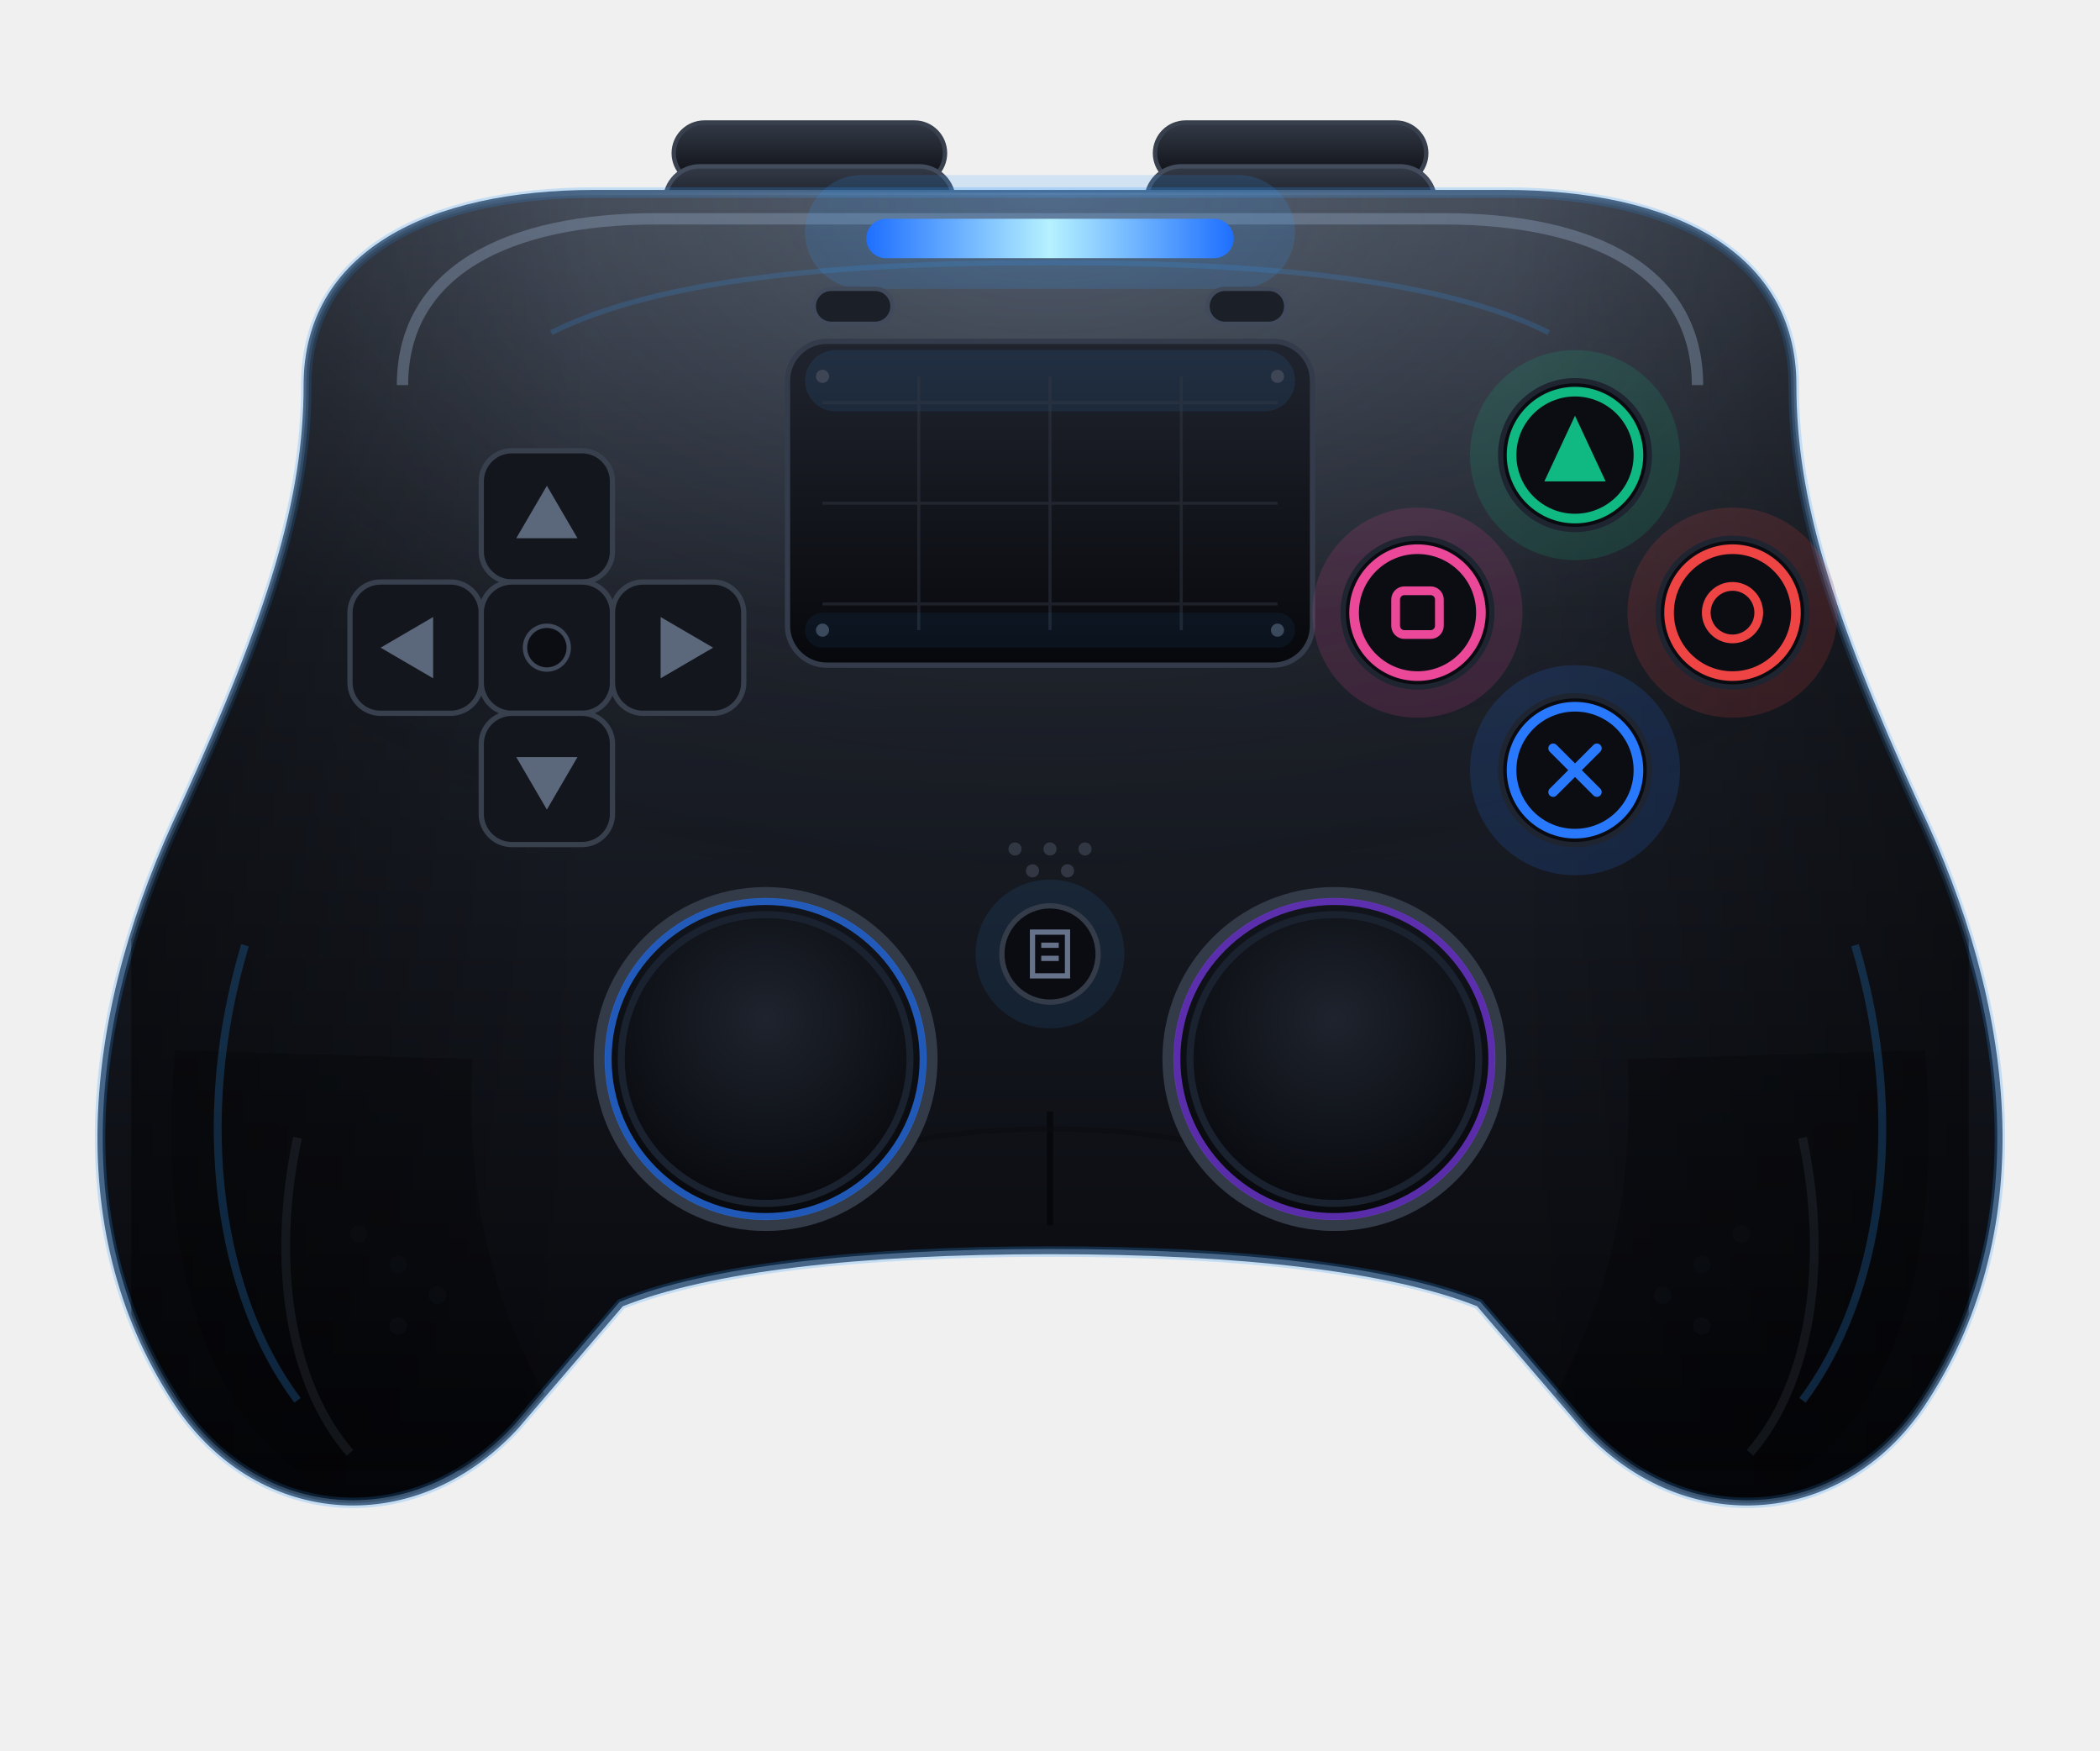
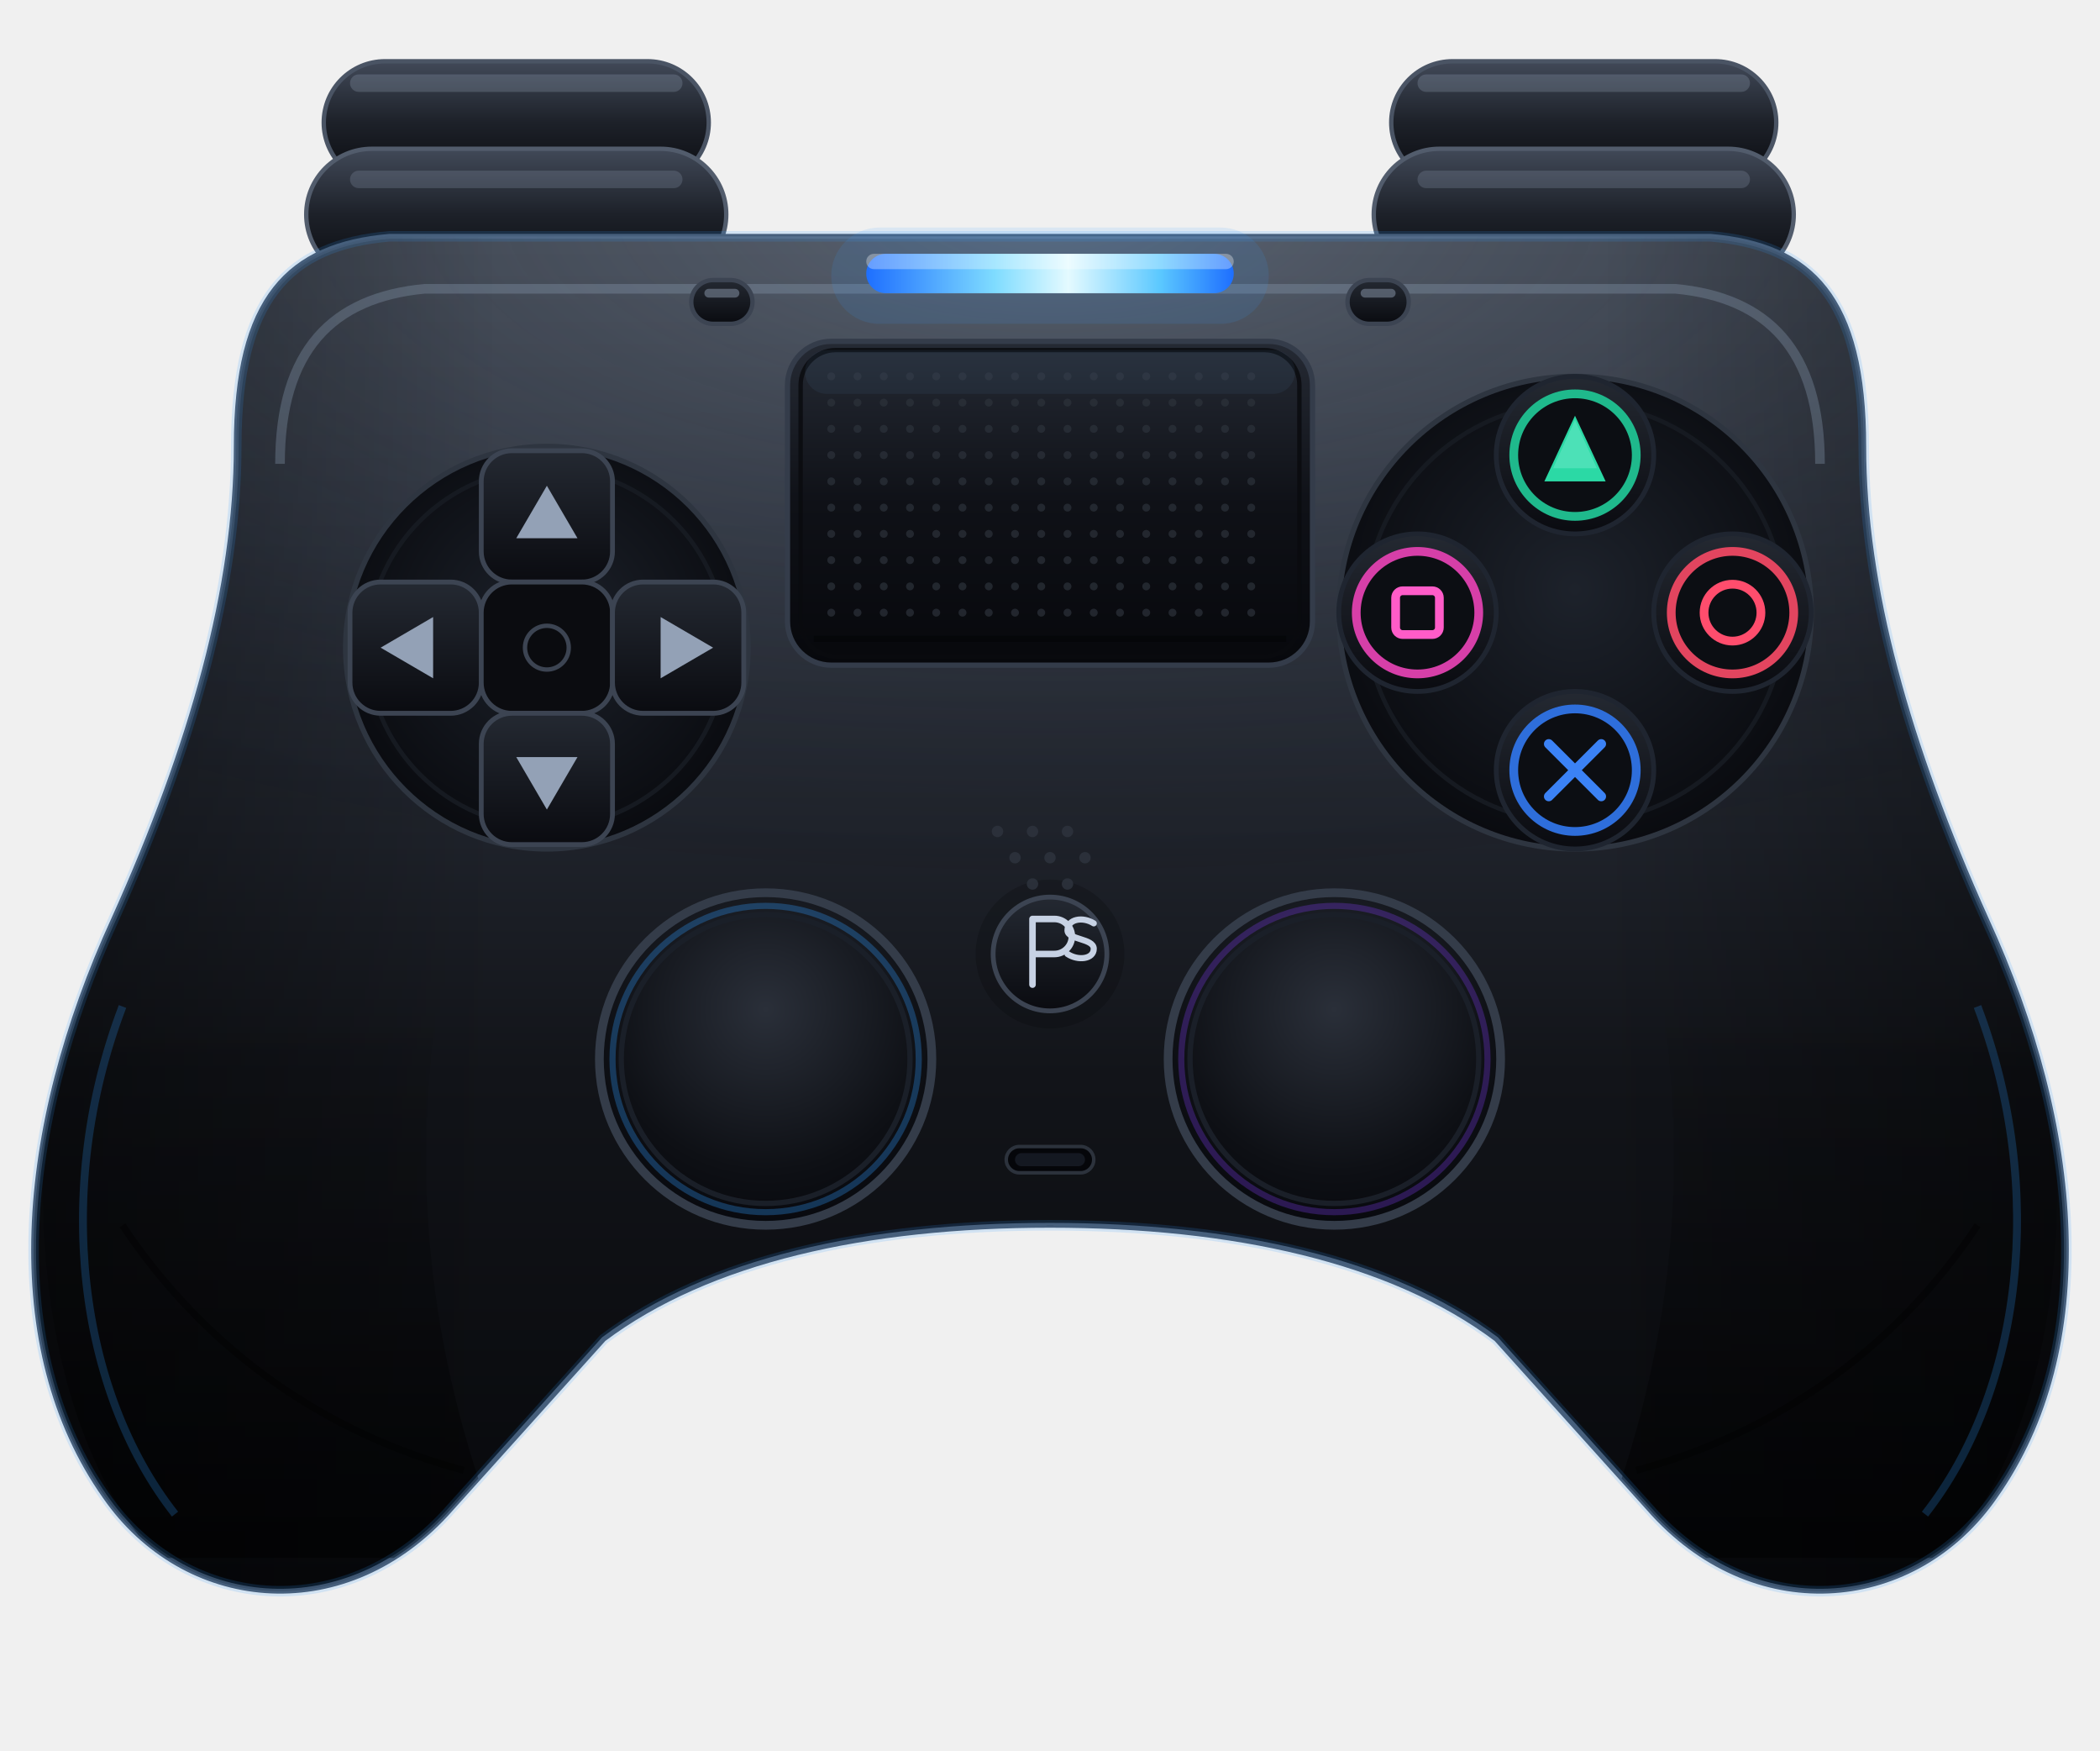
<svg xmlns="http://www.w3.org/2000/svg" viewBox="60 20 480 400" width="480" height="400">
  <defs>
    <linearGradient id="bodyGrad" x1="0" y1="0" x2="0" y2="1">
-       <stop offset="0" stop-color="#414855" />
-       <stop offset="0.32" stop-color="#1d212a" />
-       <stop offset="1" stop-color="#05060a" />
-     </linearGradient>
-     <linearGradient id="sideShade" x1="0" y1="0" x2="1" y2="0">
-       <stop offset="0" stop-color="#000000" stop-opacity="0.4" />
-       <stop offset="0.25" stop-color="#000000" stop-opacity="0" />
-       <stop offset="0.75" stop-color="#000000" stop-opacity="0" />
-       <stop offset="1" stop-color="#000000" stop-opacity="0.4" />
-     </linearGradient>
-     <radialGradient id="topSheen" cx="0.5" cy="0.02" r="0.85">
-       <stop offset="0" stop-color="#a8bdd8" stop-opacity="0.22" />
+       <stop offset="0" stop-color="#3A414D" />
+       <stop offset="0.22" stop-color="#2E3440" />
+       <stop offset="0.62" stop-color="#121419" />
+       <stop offset="1" stop-color="#07080B" />
+     </linearGradient>
+     <linearGradient id="bodyShade" x1="0" y1="0" x2="1" y2="0">
+       <stop offset="0" stop-color="#000000" stop-opacity="0.42" />
+       <stop offset="0.24" stop-color="#000000" stop-opacity="0" />
+       <stop offset="0.76" stop-color="#000000" stop-opacity="0" />
+       <stop offset="1" stop-color="#000000" stop-opacity="0.42" />
+     </linearGradient>
+     <radialGradient id="topSheen" cx="0.5" cy="0.04" r="0.8">
+       <stop offset="0" stop-color="#C7D6EA" stop-opacity="0.24" />
      <stop offset="1" stop-color="#000000" stop-opacity="0" />
    </radialGradient>
-     <radialGradient id="gripGrad" cx="0.5" cy="0.18" r="0.95">
-       <stop offset="0" stop-color="#242a35" />
-       <stop offset="1" stop-color="#04050a" />
-     </radialGradient>
+     <linearGradient id="gripFade" x1="0" y1="0" x2="0" y2="1">
+       <stop offset="0" stop-color="#000000" stop-opacity="0" />
+       <stop offset="0.55" stop-color="#000000" stop-opacity="0.25" />
+       <stop offset="1" stop-color="#000000" stop-opacity="0.55" />
+     </linearGradient>
    <linearGradient id="padGrad" x1="0" y1="0" x2="0" y2="1">
-       <stop offset="0" stop-color="#20242e" />
-       <stop offset="1" stop-color="#07080c" />
+       <stop offset="0" stop-color="#252A34" />
+       <stop offset="0.5" stop-color="#0F1117" />
+       <stop offset="1" stop-color="#07080C" />
+     </linearGradient>
+     <linearGradient id="shoulderGrad" x1="0" y1="0" x2="0" y2="1">
+       <stop offset="0" stop-color="#414958" />
+       <stop offset="0.5" stop-color="#1D2129" />
+       <stop offset="1" stop-color="#090A0E" />
    </linearGradient>
    <linearGradient id="lightGrad" x1="0" y1="0" x2="1" y2="0">
-       <stop offset="0" stop-color="#1e6fff" />
-       <stop offset="0.5" stop-color="#b6f1ff" />
-       <stop offset="1" stop-color="#1e6fff" />
-     </linearGradient>
-     <linearGradient id="shoulderGrad" x1="0" y1="0" x2="0" y2="1">
-       <stop offset="0" stop-color="#333a47" />
-       <stop offset="1" stop-color="#0a0b10" />
-     </linearGradient>
-     <radialGradient id="stickBase" cx="0.5" cy="0.38" r="0.7">
-       <stop offset="0" stop-color="#1e232d" />
-       <stop offset="1" stop-color="#030407" />
-     </radialGradient>
-     <path id="bodyPath" d="M130 108 C130 78 158 64 196 64 L404 64 C442 64 470 78 470 108              C470 134 478 160 498 204 C520 250 526 300 500 340              C482 368 446 372 422 346 L398 318              C378 310 344 306 300 306 C256 306 222 310 202 318              L178 346 C154 372 118 368 100 340              C74 300 80 250 102 204 C122 160 130 134 130 108 Z" />
+       <stop offset="0" stop-color="#1E6FFF" />
+       <stop offset="0.35" stop-color="#7FDCFF" />
+       <stop offset="0.55" stop-color="#E4FAFF" />
+       <stop offset="0.8" stop-color="#5BC8FF" />
+       <stop offset="1" stop-color="#1E6FFF" />
+     </linearGradient>
+     <radialGradient id="stickHousing" cx="0.5" cy="0.35" r="0.75">
+       <stop offset="0" stop-color="#2A2F39" />
+       <stop offset="0.65" stop-color="#0E1015" />
+       <stop offset="1" stop-color="#04050A" />
+     </radialGradient>
+     <radialGradient id="knobGrad" cx="0.38" cy="0.3" r="0.8">
+       <stop offset="0" stop-color="#4E5663" />
+       <stop offset="0.45" stop-color="#272C35" />
+       <stop offset="1" stop-color="#0A0B10" />
+     </radialGradient>
+     <radialGradient id="knobDish" cx="0.5" cy="0.45" r="0.65">
+       <stop offset="0" stop-color="#1C2028" />
+       <stop offset="1" stop-color="#07080C" />
+     </radialGradient>
+     <linearGradient id="btnBase" x1="0" y1="0" x2="0" y2="1">
+       <stop offset="0" stop-color="#242932" />
+       <stop offset="1" stop-color="#0A0B10" />
+     </linearGradient>
+     <radialGradient id="recess" cx="0.5" cy="0.45" r="0.62">
+       <stop offset="0" stop-color="#1D222B" />
+       <stop offset="1" stop-color="#07080C" />
+     </radialGradient>
+     <path id="bodyPath" d="M114 122 C114 88 126 76 149 74 L451 74 C474 76 486 88 486 122 C486 154 496 190 514 230 C536 278 540 328 516 362 C498 388 462 392 438 366 L402 326 C378 308 342 300 300 300 C258 300 222 308 198 326 L162 366 C138 392 102 388 84 362 C60 328 64 278 86 230 C104 190 114 154 114 122 Z" />
    <clipPath id="bodyClip">
      <use href="#bodyPath" />
    </clipPath>
  </defs>
-   <rect id="l2" x="214" y="48" width="62" height="14" rx="7" fill="url(#shoulderGrad)" stroke="#38404e" stroke-width="1" />
-   <rect id="r2" x="324" y="48" width="62" height="14" rx="7" fill="url(#shoulderGrad)" stroke="#38404e" stroke-width="1" />
-   <rect id="l1" x="212" y="58" width="66" height="16" rx="8" fill="url(#shoulderGrad)" stroke="#434c5c" stroke-width="1" />
-   <rect id="r1" x="322" y="58" width="66" height="16" rx="8" fill="url(#shoulderGrad)" stroke="#434c5c" stroke-width="1" />
-   <use href="#bodyPath" fill="url(#bodyGrad)" stroke="#4e5767" stroke-width="1.2" />
-   <use href="#bodyPath" fill="none" stroke="#2f9bff" stroke-width="2.4" stroke-opacity="0.22" />
-   <g clip-path="url(#bodyClip)">
-     <rect x="140" y="60" width="320" height="200" fill="url(#topSheen)" />
-     <rect x="90" y="40" width="420" height="350" fill="url(#sideShade)" />
-     <path d="M100 260 C96 305 106 340 128 356 L196 356 C176 330 166 300 168 262 Z" fill="#000000" opacity="0.22" />
-     <path d="M500 260 C504 305 494 340 472 356 L404 356 C424 330 434 300 432 262 Z" fill="#000000" opacity="0.22" />
-     <g fill="#0a0c11" opacity="0.8">
-       <circle cx="142" cy="302" r="2" />
-       <circle cx="151" cy="309" r="2" />
-       <circle cx="160" cy="316" r="2" />
-       <circle cx="151" cy="323" r="2" />
-       <circle cx="458" cy="302" r="2" />
-       <circle cx="449" cy="309" r="2" />
-       <circle cx="440" cy="316" r="2" />
-       <circle cx="449" cy="323" r="2" />
-     </g>
-     <path d="M300 274 V300" stroke="#000000" stroke-width="1.4" opacity="0.5" />
-     <path d="M240 292 C255 282 275 278 300 278 C325 278 345 282 360 292" fill="none" stroke="#0a0c11" stroke-width="1.2" opacity="0.6" />
-     <path d="M152 108 C152 82 176 70 210 70 L390 70 C424 70 448 82 448 108" fill="none" stroke="#8fa3bf" stroke-width="2.6" stroke-opacity="0.40" />
-     <path d="M186 96 C210 84 250 80 300 80 C350 80 390 84 414 96" fill="none" stroke="#2f9bff" stroke-width="1.2" stroke-opacity="0.18" />
-     <path d="M116 236 C104 276 110 316 128 340" fill="none" stroke="#2f9bff" stroke-width="1.8" stroke-opacity="0.22" />
-     <path d="M484 236 C496 276 490 316 472 340" fill="none" stroke="#2f9bff" stroke-width="1.8" stroke-opacity="0.22" />
-     <path d="M128 280 C122 308 126 336 140 352" fill="none" stroke="#8fa3bf" stroke-width="2" stroke-opacity="0.10" />
-     <path d="M472 280 C478 308 474 336 460 352" fill="none" stroke="#8fa3bf" stroke-width="2" stroke-opacity="0.10" />
-   </g>
-   <rect id="lightbar-glow" x="244" y="60" width="112" height="26" rx="13" fill="#2f9bff" opacity="0.16" />
-   <rect id="lightbar" x="258" y="70" width="84" height="9" rx="4.5" fill="url(#lightGrad)" />
-   <rect id="touchpad" x="240" y="98" width="120" height="74" rx="9" fill="url(#padGrad)" stroke="#343c4b" stroke-width="1.2" />
-   <rect x="244" y="100" width="112" height="14" rx="7" fill="#2f9bff" opacity="0.10" />
-   <g stroke="#2f3542" stroke-width="0.7" opacity="0.5">
-     <path d="M248 112 H352 M248 135 H352 M248 158 H352" />
-     <path d="M270 106 V164 M300 106 V164 M330 106 V164" />
-   </g>
-   <g fill="#414958" opacity="0.9">
-     <circle cx="248" cy="106" r="1.5" />
-     <circle cx="352" cy="106" r="1.5" />
-     <circle cx="248" cy="164" r="1.5" />
-     <circle cx="352" cy="164" r="1.5" />
-   </g>
-   <rect x="244" y="160" width="112" height="8" rx="4" fill="#2f9bff" opacity="0.07" />
-   <rect id="button-share" x="246" y="86" width="18" height="8" rx="4" fill="#1b1f27" stroke="#414a5a" stroke-width="1" />
-   <rect id="button-options" x="336" y="86" width="18" height="8" rx="4" fill="#1b1f27" stroke="#414a5a" stroke-width="1" />
-   <g fill="#14161d" stroke="#38404e" stroke-width="1.2">
-     <rect id="dpad-up" x="170" y="123" width="30" height="30" rx="7" />
-     <rect id="dpad-left" x="140" y="153" width="30" height="30" rx="7" />
-     <rect id="dpad-center" x="170" y="153" width="30" height="30" rx="7" />
-     <rect id="dpad-right" x="200" y="153" width="30" height="30" rx="7" />
-     <rect id="dpad-down" x="170" y="183" width="30" height="30" rx="7" />
-   </g>
-   <path d="M185 131 L192 143 H178 Z" fill="#5b677b" />
-   <path d="M185 205 L178 193 H192 Z" fill="#5b677b" />
-   <path d="M147 168 L159 161 V175 Z" fill="#5b677b" />
-   <path d="M223 168 L211 161 V175 Z" fill="#5b677b" />
-   <circle cx="185" cy="168" r="5" fill="#0b0d12" stroke="#414a5a" stroke-width="1" />
-   <g opacity="0.16">
-     <circle cx="420" cy="124" r="24" fill="#10B981" />
-     <circle cx="456" cy="160" r="24" fill="#EF4444" />
-     <circle cx="384" cy="160" r="24" fill="#EC4899" />
-     <circle cx="420" cy="196" r="24" fill="#2979FF" />
-   </g>
-   <g id="button-triangle">
-     <circle cx="420" cy="124" r="17" fill="#0a0b10" stroke="#1e2430" stroke-width="1.2" />
-     <circle cx="420" cy="124" r="14.5" fill="#0b0d12" stroke="#10B981" stroke-width="2.2" />
-     <path d="M420 115 L427 130 H413 Z" fill="#10B981" />
-   </g>
-   <g id="button-circle">
-     <circle cx="456" cy="160" r="17" fill="#0a0b10" stroke="#1e2430" stroke-width="1.2" />
-     <circle cx="456" cy="160" r="14.5" fill="#0b0d12" stroke="#EF4444" stroke-width="2.2" />
-     <circle cx="456" cy="160" r="6" fill="none" stroke="#EF4444" stroke-width="2" />
-   </g>
-   <g id="button-square">
-     <circle cx="384" cy="160" r="17" fill="#0a0b10" stroke="#1e2430" stroke-width="1.2" />
-     <circle cx="384" cy="160" r="14.5" fill="#0b0d12" stroke="#EC4899" stroke-width="2.2" />
-     <rect x="379" y="155" width="10" height="10" rx="2" fill="none" stroke="#EC4899" stroke-width="2" />
-   </g>
-   <g id="button-cross">
-     <circle cx="420" cy="196" r="17" fill="#0a0b10" stroke="#1e2430" stroke-width="1.2" />
-     <circle cx="420" cy="196" r="14.5" fill="#0b0d12" stroke="#2979FF" stroke-width="2.2" />
-     <path d="M415 191 L425 201 M425 191 L415 201" stroke="#2979FF" stroke-width="2.2" stroke-linecap="round" />
-   </g>
-   <g fill="#353b47" opacity="0.9">
-     <circle cx="292" cy="214" r="1.5" />
-     <circle cx="300" cy="214" r="1.5" />
-     <circle cx="308" cy="214" r="1.5" />
-     <circle cx="296" cy="219" r="1.5" />
-     <circle cx="304" cy="219" r="1.5" />
-   </g>
-   <circle cx="300" cy="238" r="17" fill="#2f9bff" opacity="0.10" />
-   <circle id="button-ps" cx="300" cy="238" r="11" fill="#0a0c11" stroke="#353c49" stroke-width="1.2" />
-   <path d="M296 233 h8 v10 h-8 z M298 236 h4 M298 239 h4" fill="none" stroke="#66718a" stroke-width="1.2" />
-   <g id="left-analog">
-     <circle cx="235" cy="262" r="38" fill="url(#stickBase)" stroke="#333b48" stroke-width="2.6" />
-     <circle cx="235" cy="262" r="33" fill="none" stroke="#1a222f" stroke-width="1.6" />
-     <circle cx="235" cy="262" r="36" fill="none" stroke="#2979FF" stroke-width="1.6" opacity="0.7" />
-   </g>
-   <g id="right-analog">
-     <circle cx="365" cy="262" r="38" fill="url(#stickBase)" stroke="#333b48" stroke-width="2.6" />
-     <circle cx="365" cy="262" r="33" fill="none" stroke="#1a222f" stroke-width="1.6" />
-     <circle cx="365" cy="262" r="36" fill="none" stroke="#7C3AED" stroke-width="1.6" opacity="0.7" />
+   <g id="triggers">
+     <rect id="button-l2" x="134" y="34" width="88" height="28" rx="14" fill="url(#shoulderGrad)" stroke="#4A5464" stroke-width="1" />
+     <rect id="button-r2" x="378" y="34" width="88" height="28" rx="14" fill="url(#shoulderGrad)" stroke="#4A5464" stroke-width="1" />
+     <rect x="140" y="37" width="76" height="4" rx="2" fill="#9AAAC0" opacity="0.25" />
+     <rect x="384" y="37" width="76" height="4" rx="2" fill="#9AAAC0" opacity="0.25" />
+   </g>
+   <g id="shoulder-buttons">
+     <rect id="button-l1" x="130" y="54" width="96" height="30" rx="15" fill="url(#shoulderGrad)" stroke="#525C6C" stroke-width="1" />
+     <rect id="button-r1" x="374" y="54" width="96" height="30" rx="15" fill="url(#shoulderGrad)" stroke="#525C6C" stroke-width="1" />
+     <rect x="140" y="59" width="76" height="4" rx="2" fill="#A6B6CC" opacity="0.20" />
+     <rect x="384" y="59" width="76" height="4" rx="2" fill="#A6B6CC" opacity="0.20" />
+   </g>
+   <g id="controller-body">
+     <use href="#bodyPath" fill="url(#bodyGrad)" stroke="#4B5464" stroke-width="1.1" />
+     <g clip-path="url(#bodyClip)">
+       <rect x="60" y="60" width="480" height="200" fill="url(#topSheen)" />
+       <rect x="58" y="50" width="484" height="350" fill="url(#bodyShade)" />
+       <path d="M74 250 C64 300 72 350 96 376 L176 376 C158 332 154 290 160 250 Z" fill="url(#gripFade)" />
+       <path d="M526 250 C536 300 528 350 504 376 L424 376 C442 332 446 290 440 250 Z" fill="url(#gripFade)" />
+       <path d="M88 300 C108 330 136 348 166 356" fill="none" stroke="#000000" stroke-width="1.6" opacity="0.4" />
+       <path d="M512 300 C492 330 464 348 434 356" fill="none" stroke="#000000" stroke-width="1.6" opacity="0.4" />
+       <path d="M300 300 V324" stroke="#000000" stroke-width="1.6" opacity="0.4" />
+       <path d="M124 126 C124 100 136 88 157 86 L443 86 C464 88 476 100 476 126" fill="none" stroke="#93A7C0" stroke-width="2.2" stroke-opacity="0.30" />
+       <path d="M88 250 C72 292 78 338 100 366" fill="none" stroke="#2F9BFF" stroke-width="1.8" stroke-opacity="0.22" />
+       <path d="M512 250 C528 292 522 338 500 366" fill="none" stroke="#2F9BFF" stroke-width="1.8" stroke-opacity="0.22" />
+     </g>
+     <use href="#bodyPath" fill="none" stroke="#2F9BFF" stroke-width="2.4" stroke-opacity="0.16" />
+   </g>
+   <g id="touchpad-group">
+     <rect x="250" y="72" width="100" height="22" rx="11" fill="#2F9BFF" opacity="0.12" />
+     <rect id="lightbar" x="258" y="78" width="84" height="9" rx="4.5" fill="url(#lightGrad)" />
+     <rect x="258" y="78" width="84" height="3.5" rx="1.75" fill="#FFFFFF" opacity="0.32" />
+     <rect id="touchpad" x="240" y="98" width="120" height="74" rx="10" fill="url(#padGrad)" stroke="#343C4A" stroke-width="1.2" />
+     <rect x="243" y="100" width="114" height="70" rx="8" fill="none" stroke="#090A0E" stroke-width="1" opacity="0.85" />
+     <g fill="#2C323B" opacity="0.7">
+       <circle cx="250" cy="106" r="0.9" />
+       <circle cx="256" cy="106" r="0.9" />
+       <circle cx="262" cy="106" r="0.9" />
+       <circle cx="268" cy="106" r="0.9" />
+       <circle cx="274" cy="106" r="0.9" />
+       <circle cx="280" cy="106" r="0.9" />
+       <circle cx="286" cy="106" r="0.9" />
+       <circle cx="292" cy="106" r="0.9" />
+       <circle cx="298" cy="106" r="0.9" />
+       <circle cx="304" cy="106" r="0.9" />
+       <circle cx="310" cy="106" r="0.9" />
+       <circle cx="316" cy="106" r="0.9" />
+       <circle cx="322" cy="106" r="0.9" />
+       <circle cx="328" cy="106" r="0.9" />
+       <circle cx="334" cy="106" r="0.9" />
+       <circle cx="340" cy="106" r="0.9" />
+       <circle cx="346" cy="106" r="0.9" />
+       <circle cx="250" cy="112" r="0.9" />
+       <circle cx="256" cy="112" r="0.9" />
+       <circle cx="262" cy="112" r="0.9" />
+       <circle cx="268" cy="112" r="0.9" />
+       <circle cx="274" cy="112" r="0.9" />
+       <circle cx="280" cy="112" r="0.9" />
+       <circle cx="286" cy="112" r="0.9" />
+       <circle cx="292" cy="112" r="0.9" />
+       <circle cx="298" cy="112" r="0.9" />
+       <circle cx="304" cy="112" r="0.9" />
+       <circle cx="310" cy="112" r="0.9" />
+       <circle cx="316" cy="112" r="0.9" />
+       <circle cx="322" cy="112" r="0.9" />
+       <circle cx="328" cy="112" r="0.9" />
+       <circle cx="334" cy="112" r="0.9" />
+       <circle cx="340" cy="112" r="0.9" />
+       <circle cx="346" cy="112" r="0.9" />
+       <circle cx="250" cy="118" r="0.9" />
+       <circle cx="256" cy="118" r="0.9" />
+       <circle cx="262" cy="118" r="0.9" />
+       <circle cx="268" cy="118" r="0.9" />
+       <circle cx="274" cy="118" r="0.9" />
+       <circle cx="280" cy="118" r="0.9" />
+       <circle cx="286" cy="118" r="0.9" />
+       <circle cx="292" cy="118" r="0.9" />
+       <circle cx="298" cy="118" r="0.9" />
+       <circle cx="304" cy="118" r="0.9" />
+       <circle cx="310" cy="118" r="0.9" />
+       <circle cx="316" cy="118" r="0.9" />
+       <circle cx="322" cy="118" r="0.9" />
+       <circle cx="328" cy="118" r="0.9" />
+       <circle cx="334" cy="118" r="0.9" />
+       <circle cx="340" cy="118" r="0.9" />
+       <circle cx="346" cy="118" r="0.9" />
+       <circle cx="250" cy="124" r="0.9" />
+       <circle cx="256" cy="124" r="0.9" />
+       <circle cx="262" cy="124" r="0.9" />
+       <circle cx="268" cy="124" r="0.9" />
+       <circle cx="274" cy="124" r="0.9" />
+       <circle cx="280" cy="124" r="0.9" />
+       <circle cx="286" cy="124" r="0.9" />
+       <circle cx="292" cy="124" r="0.9" />
+       <circle cx="298" cy="124" r="0.9" />
+       <circle cx="304" cy="124" r="0.9" />
+       <circle cx="310" cy="124" r="0.9" />
+       <circle cx="316" cy="124" r="0.9" />
+       <circle cx="322" cy="124" r="0.9" />
+       <circle cx="328" cy="124" r="0.9" />
+       <circle cx="334" cy="124" r="0.9" />
+       <circle cx="340" cy="124" r="0.9" />
+       <circle cx="346" cy="124" r="0.9" />
+       <circle cx="250" cy="130" r="0.9" />
+       <circle cx="256" cy="130" r="0.9" />
+       <circle cx="262" cy="130" r="0.9" />
+       <circle cx="268" cy="130" r="0.9" />
+       <circle cx="274" cy="130" r="0.9" />
+       <circle cx="280" cy="130" r="0.9" />
+       <circle cx="286" cy="130" r="0.9" />
+       <circle cx="292" cy="130" r="0.9" />
+       <circle cx="298" cy="130" r="0.9" />
+       <circle cx="304" cy="130" r="0.9" />
+       <circle cx="310" cy="130" r="0.9" />
+       <circle cx="316" cy="130" r="0.9" />
+       <circle cx="322" cy="130" r="0.9" />
+       <circle cx="328" cy="130" r="0.9" />
+       <circle cx="334" cy="130" r="0.9" />
+       <circle cx="340" cy="130" r="0.9" />
+       <circle cx="346" cy="130" r="0.9" />
+       <circle cx="250" cy="136" r="0.9" />
+       <circle cx="256" cy="136" r="0.9" />
+       <circle cx="262" cy="136" r="0.9" />
+       <circle cx="268" cy="136" r="0.9" />
+       <circle cx="274" cy="136" r="0.9" />
+       <circle cx="280" cy="136" r="0.9" />
+       <circle cx="286" cy="136" r="0.9" />
+       <circle cx="292" cy="136" r="0.9" />
+       <circle cx="298" cy="136" r="0.9" />
+       <circle cx="304" cy="136" r="0.9" />
+       <circle cx="310" cy="136" r="0.9" />
+       <circle cx="316" cy="136" r="0.9" />
+       <circle cx="322" cy="136" r="0.9" />
+       <circle cx="328" cy="136" r="0.9" />
+       <circle cx="334" cy="136" r="0.9" />
+       <circle cx="340" cy="136" r="0.9" />
+       <circle cx="346" cy="136" r="0.9" />
+       <circle cx="250" cy="142" r="0.9" />
+       <circle cx="256" cy="142" r="0.9" />
+       <circle cx="262" cy="142" r="0.9" />
+       <circle cx="268" cy="142" r="0.9" />
+       <circle cx="274" cy="142" r="0.9" />
+       <circle cx="280" cy="142" r="0.9" />
+       <circle cx="286" cy="142" r="0.9" />
+       <circle cx="292" cy="142" r="0.9" />
+       <circle cx="298" cy="142" r="0.9" />
+       <circle cx="304" cy="142" r="0.9" />
+       <circle cx="310" cy="142" r="0.9" />
+       <circle cx="316" cy="142" r="0.9" />
+       <circle cx="322" cy="142" r="0.9" />
+       <circle cx="328" cy="142" r="0.9" />
+       <circle cx="334" cy="142" r="0.9" />
+       <circle cx="340" cy="142" r="0.9" />
+       <circle cx="346" cy="142" r="0.9" />
+       <circle cx="250" cy="148" r="0.9" />
+       <circle cx="256" cy="148" r="0.9" />
+       <circle cx="262" cy="148" r="0.9" />
+       <circle cx="268" cy="148" r="0.9" />
+       <circle cx="274" cy="148" r="0.9" />
+       <circle cx="280" cy="148" r="0.9" />
+       <circle cx="286" cy="148" r="0.9" />
+       <circle cx="292" cy="148" r="0.9" />
+       <circle cx="298" cy="148" r="0.9" />
+       <circle cx="304" cy="148" r="0.9" />
+       <circle cx="310" cy="148" r="0.9" />
+       <circle cx="316" cy="148" r="0.9" />
+       <circle cx="322" cy="148" r="0.9" />
+       <circle cx="328" cy="148" r="0.9" />
+       <circle cx="334" cy="148" r="0.9" />
+       <circle cx="340" cy="148" r="0.9" />
+       <circle cx="346" cy="148" r="0.9" />
+       <circle cx="250" cy="154" r="0.9" />
+       <circle cx="256" cy="154" r="0.9" />
+       <circle cx="262" cy="154" r="0.9" />
+       <circle cx="268" cy="154" r="0.9" />
+       <circle cx="274" cy="154" r="0.9" />
+       <circle cx="280" cy="154" r="0.9" />
+       <circle cx="286" cy="154" r="0.9" />
+       <circle cx="292" cy="154" r="0.9" />
+       <circle cx="298" cy="154" r="0.9" />
+       <circle cx="304" cy="154" r="0.9" />
+       <circle cx="310" cy="154" r="0.9" />
+       <circle cx="316" cy="154" r="0.9" />
+       <circle cx="322" cy="154" r="0.9" />
+       <circle cx="328" cy="154" r="0.9" />
+       <circle cx="334" cy="154" r="0.9" />
+       <circle cx="340" cy="154" r="0.9" />
+       <circle cx="346" cy="154" r="0.9" />
+       <circle cx="250" cy="160" r="0.9" />
+       <circle cx="256" cy="160" r="0.9" />
+       <circle cx="262" cy="160" r="0.9" />
+       <circle cx="268" cy="160" r="0.9" />
+       <circle cx="274" cy="160" r="0.9" />
+       <circle cx="280" cy="160" r="0.9" />
+       <circle cx="286" cy="160" r="0.9" />
+       <circle cx="292" cy="160" r="0.9" />
+       <circle cx="298" cy="160" r="0.9" />
+       <circle cx="304" cy="160" r="0.9" />
+       <circle cx="310" cy="160" r="0.9" />
+       <circle cx="316" cy="160" r="0.9" />
+       <circle cx="322" cy="160" r="0.9" />
+       <circle cx="328" cy="160" r="0.9" />
+       <circle cx="334" cy="160" r="0.9" />
+       <circle cx="340" cy="160" r="0.9" />
+       <circle cx="346" cy="160" r="0.9" />
+     </g>
+     <rect x="244" y="100" width="112" height="10" rx="5" fill="#7FB6FF" opacity="0.06" />
+     <path d="M246 166 H354" stroke="#000000" stroke-width="1.4" opacity="0.35" />
+   </g>
+   <g id="dpad">
+     <circle cx="185" cy="168" r="46" fill="url(#recess)" stroke="#2E3540" stroke-width="1.2" />
+     <circle cx="185" cy="168" r="41" fill="none" stroke="#161A21" stroke-width="1" />
+     <g fill="url(#btnBase)" stroke="#3C4452" stroke-width="1.1">
+       <rect id="dpad-up" x="170" y="123" width="30" height="30" rx="7" />
+       <rect id="dpad-left" x="140" y="153" width="30" height="30" rx="7" />
+       <rect x="170" y="153" width="30" height="30" rx="7" fill="#0B0C10" />
+       <rect id="dpad-right" x="200" y="153" width="30" height="30" rx="7" />
+       <rect id="dpad-down" x="170" y="183" width="30" height="30" rx="7" />
+     </g>
+     <g fill="#93A1B6">
+       <path d="M185 131 L192 143 H178 Z" />
+       <path d="M185 205 L178 193 H192 Z" />
+       <path d="M147 168 L159 161 V175 Z" />
+       <path d="M223 168 L211 161 V175 Z" />
+     </g>
+     <circle cx="185" cy="168" r="5" fill="#0A0B0F" stroke="#3C4452" stroke-width="1" />
+   </g>
+   <g id="face-buttons">
+     <circle cx="420" cy="160" r="54" fill="url(#recess)" stroke="#2E3540" stroke-width="1.2" />
+     <circle cx="420" cy="160" r="48" fill="none" stroke="#161A21" stroke-width="1" />
+     <g id="button-triangle">
+       <circle cx="420" cy="124" r="18" fill="url(#btnBase)" stroke="#1F2530" stroke-width="1.1" />
+       <circle cx="420" cy="124" r="14" fill="#0C0E13" stroke="#1FB98C" stroke-width="2" />
+       <path d="M420 115 L427 130 H413 Z" fill="#2BD9A5" />
+       <path d="M420 116 L425 127 H415 Z" fill="#9BF6E0" opacity="0.30" />
+     </g>
+     <g id="button-circle">
+       <circle cx="456" cy="160" r="18" fill="url(#btnBase)" stroke="#1F2530" stroke-width="1.1" />
+       <circle cx="456" cy="160" r="14" fill="#0C0E13" stroke="#E2455F" stroke-width="2" />
+       <circle cx="456" cy="160" r="6.5" fill="none" stroke="#FF4D6D" stroke-width="2" />
+     </g>
+     <g id="button-square">
+       <circle cx="384" cy="160" r="18" fill="url(#btnBase)" stroke="#1F2530" stroke-width="1.1" />
+       <circle cx="384" cy="160" r="14" fill="#0C0E13" stroke="#D63FA8" stroke-width="2" />
+       <rect x="379" y="155" width="10" height="10" rx="1.6" fill="none" stroke="#FF5CC8" stroke-width="2" />
+     </g>
+     <g id="button-cross">
+       <circle cx="420" cy="196" r="18" fill="url(#btnBase)" stroke="#1F2530" stroke-width="1.1" />
+       <circle cx="420" cy="196" r="14" fill="#0C0E13" stroke="#2E6EDB" stroke-width="2" />
+       <path d="M414 190 L426 202 M426 190 L414 202" stroke="#3B82F6" stroke-width="2.2" stroke-linecap="round" />
+     </g>
+   </g>
+   <g id="analog-sticks">
+     <g id="left-analog-base">
+       <circle cx="235" cy="262" r="38" fill="url(#stickHousing)" stroke="#343C49" stroke-width="2" />
+       <circle cx="235" cy="262" r="33" fill="none" stroke="#1A1F28" stroke-width="1.2" />
+       <circle cx="235" cy="262" r="35" fill="none" stroke="#2F9BFF" stroke-width="1.4" opacity="0.30" />
+     </g>
+     <g id="right-analog-base">
+       <circle cx="365" cy="262" r="38" fill="url(#stickHousing)" stroke="#343C49" stroke-width="2" />
+       <circle cx="365" cy="262" r="33" fill="none" stroke="#1A1F28" stroke-width="1.2" />
+       <circle cx="365" cy="262" r="35" fill="none" stroke="#7C3AED" stroke-width="1.4" opacity="0.30" />
+     </g>
+   </g>
+   <g id="system-buttons">
+     <g id="button-share">
+       <rect x="218" y="84" width="14" height="10" rx="5" fill="url(#btnBase)" stroke="#3C4452" stroke-width="1" />
+       <rect x="221" y="86" width="8" height="2" rx="1" fill="#8B99AE" opacity="0.5" />
+     </g>
+     <g id="button-options">
+       <rect x="368" y="84" width="14" height="10" rx="5" fill="url(#btnBase)" stroke="#3C4452" stroke-width="1" />
+       <rect x="371" y="86" width="8" height="2" rx="1" fill="#8B99AE" opacity="0.5" />
+     </g>
+     <circle cx="300" cy="238" r="17" fill="#000000" opacity="0.18" />
+     <g id="button-ps">
+       <circle cx="300" cy="238" r="13" fill="url(#btnBase)" stroke="#3C4452" stroke-width="1.1" />
+       <path d="M296 230 v15 M296 230 h5 a4 4 0 0 1 0 8 h-5" fill="none" stroke="#C7D2E4" stroke-width="1.5" stroke-linejoin="round" stroke-linecap="round" />
+       <path d="M310 231 c-2.5 -1.6 -6 -1 -6 1.6 c0 2.2 6 1.8 6 4.2 c0 2.4 -3.6 2.8 -6 1.2" fill="none" stroke="#C7D2E4" stroke-width="1.4" stroke-linecap="round" />
+     </g>
+   </g>
+   <g id="details">
+     <g fill="#2C323C" opacity="0.9">
+       <circle cx="288" cy="210" r="1.3" />
+       <circle cx="296" cy="210" r="1.3" />
+       <circle cx="304" cy="210" r="1.3" />
+       <circle cx="292" cy="216" r="1.3" />
+       <circle cx="300" cy="216" r="1.3" />
+       <circle cx="308" cy="216" r="1.3" />
+       <circle cx="296" cy="222" r="1.3" />
+       <circle cx="304" cy="222" r="1.3" />
+     </g>
+     <rect x="290" y="282" width="20" height="6" rx="3" fill="#05060A" stroke="#2C323C" stroke-width="0.8" />
+     <rect x="292" y="283.5" width="16" height="3" rx="1.5" fill="#141821" />
  </g>
</svg>
